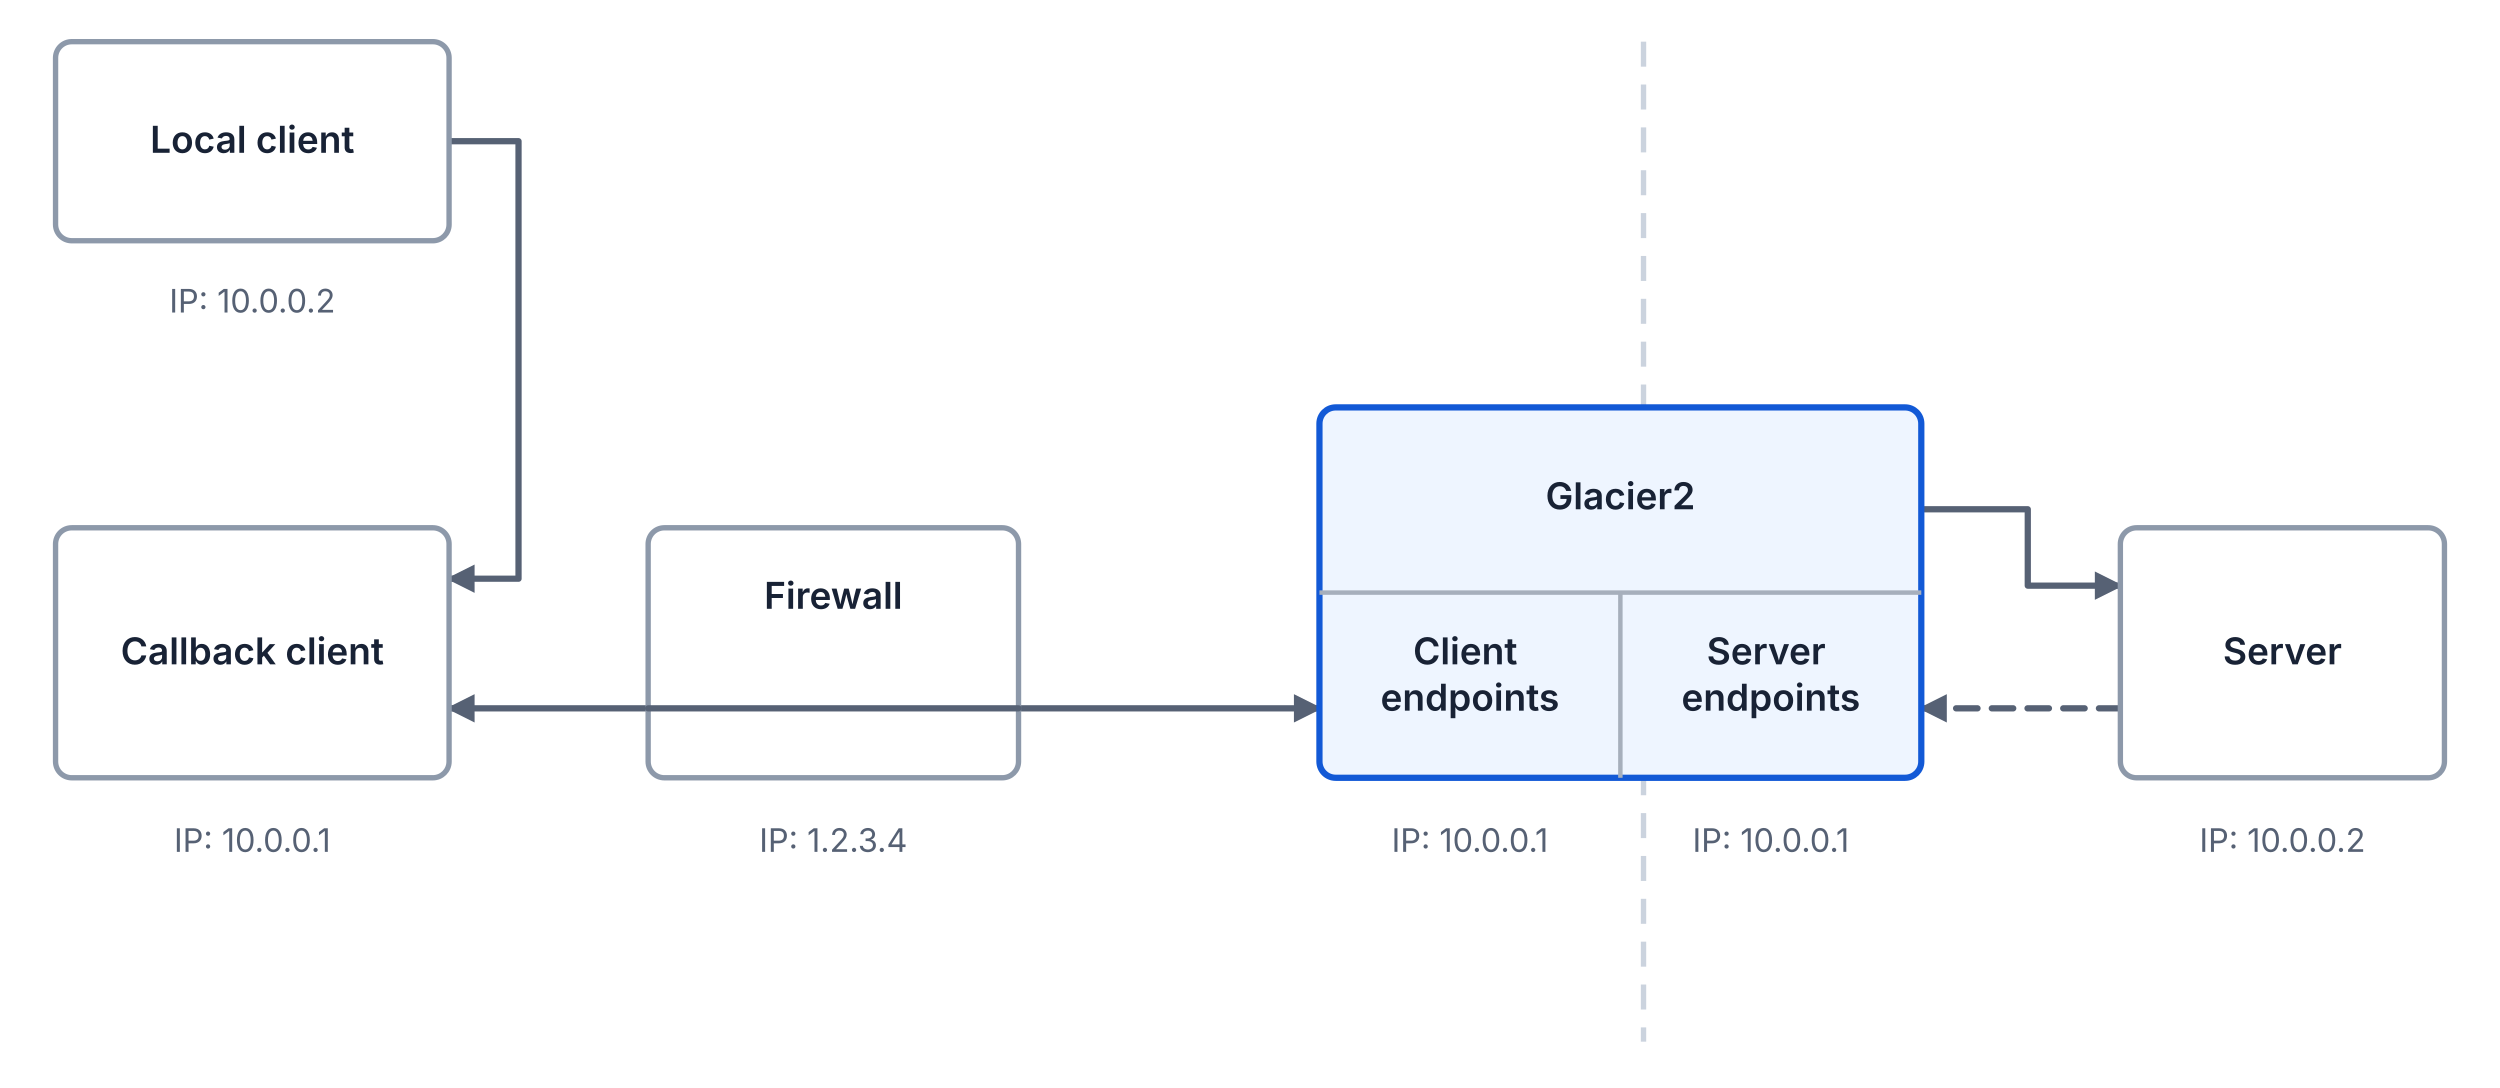
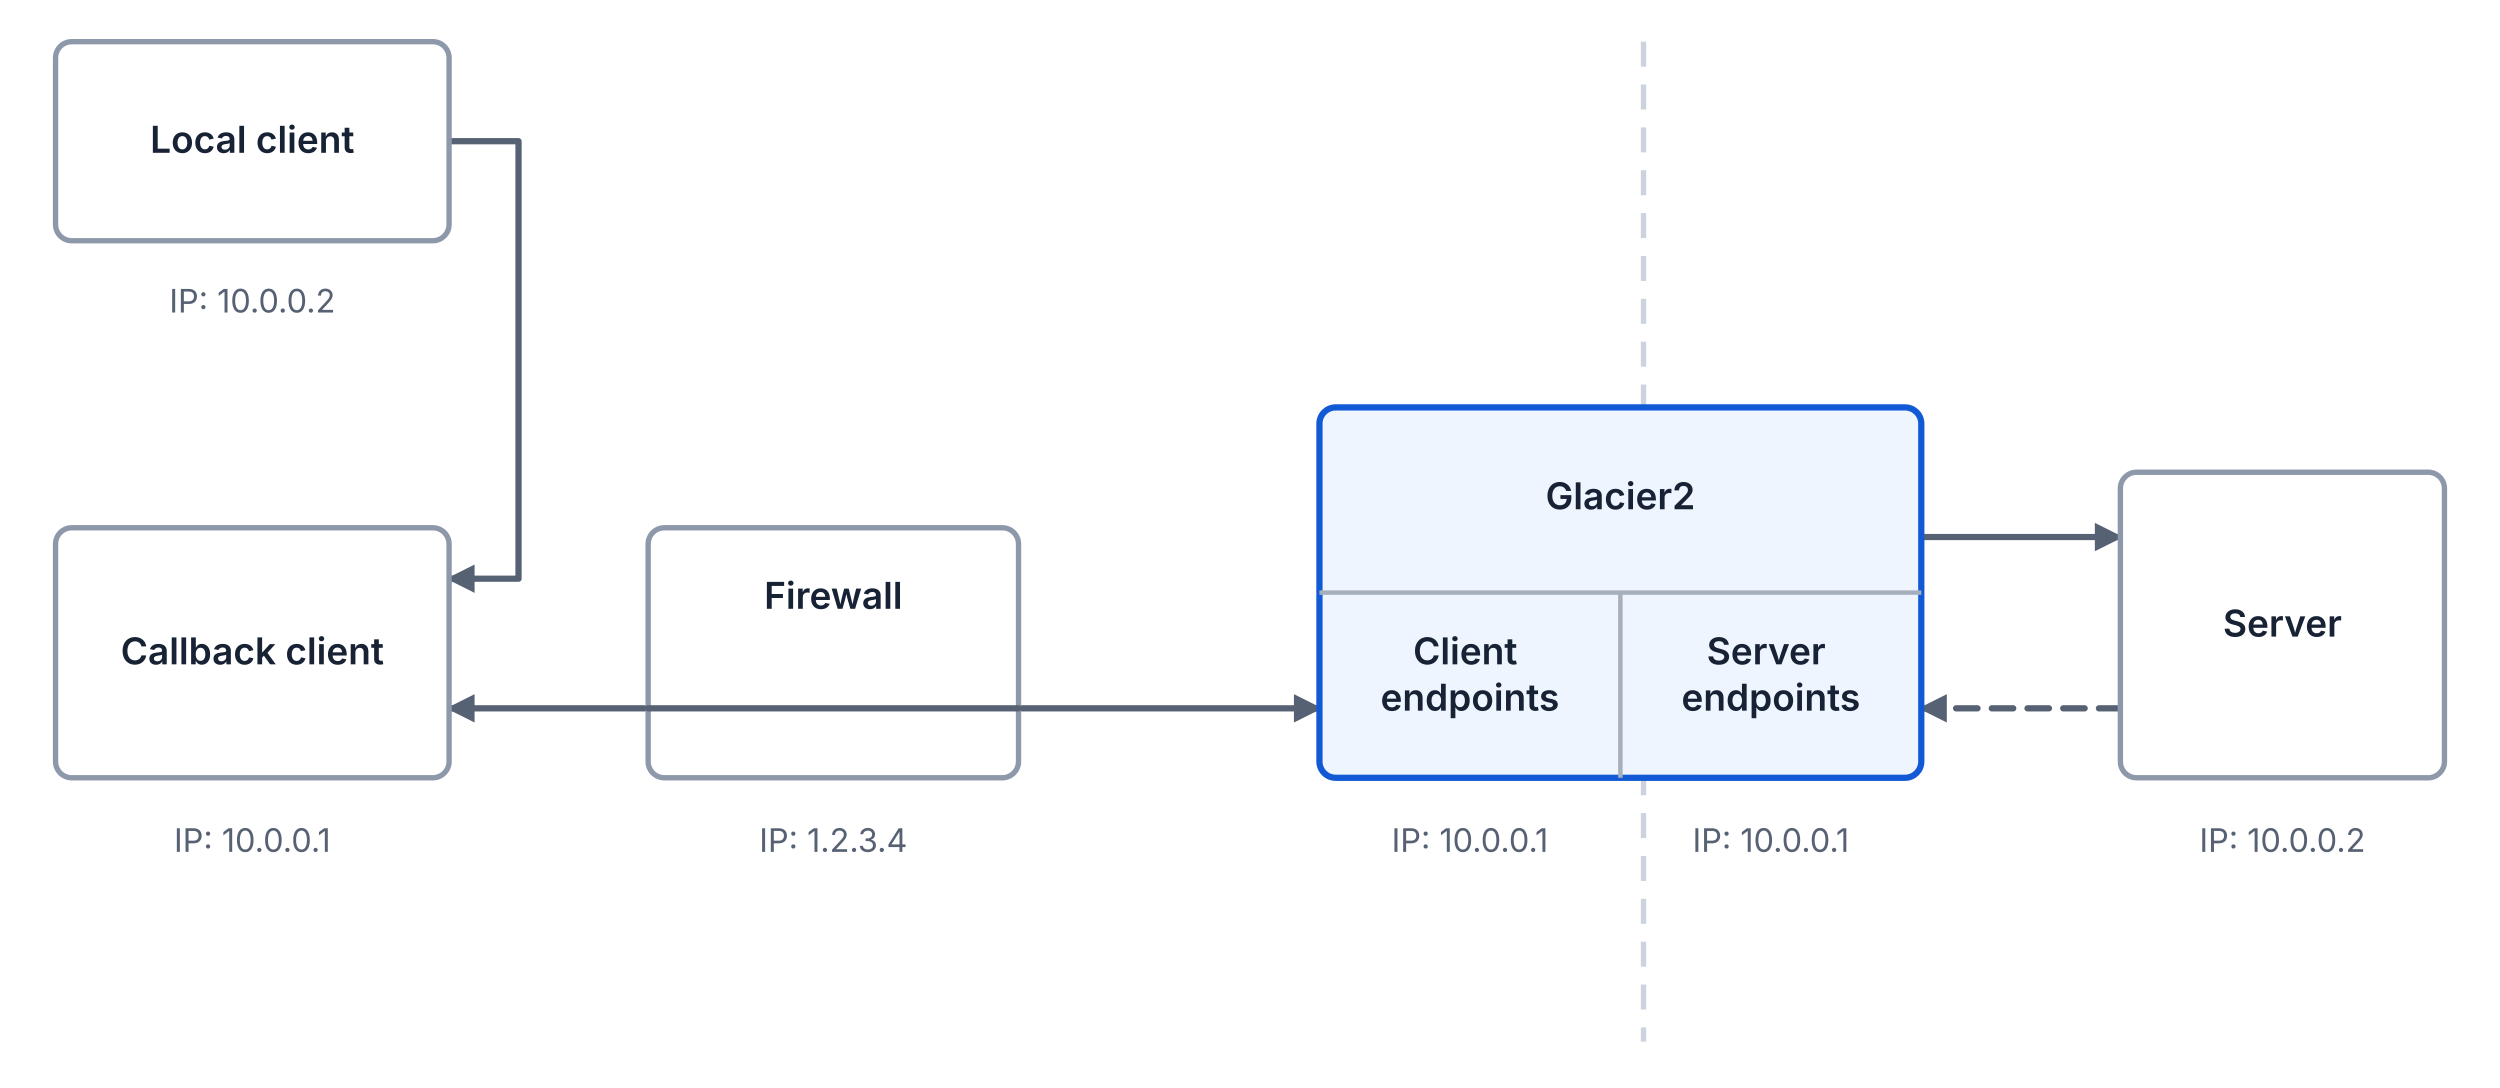
<svg xmlns="http://www.w3.org/2000/svg" width="700" height="304.63" viewBox="0 0 1080 470" role="img" aria-labelledby="title description">
  <defs>
    <marker id="arrow" viewBox="0 0 8 8" refX="7.2" refY="4" markerWidth="7" markerHeight="7" orient="auto-start-reverse">
      <path d="M 0 0 L 8 4 L 0 8 Z" fill="#566174" />
    </marker>
  </defs>
  <style>
    text {
      fill: #182235;
      font-family: Inter, ui-sans-serif, system-ui, -apple-system, BlinkMacSystemFont, "Segoe UI", sans-serif;
    }
    .label {
      font-size: 16px;
      font-weight: 600;
      text-anchor: middle;
    }
    .annotation {
      fill: #566174;
      font-size: 14px;
      text-anchor: middle;
    }
    .application {
      fill: #ffffff;
      stroke: #8d99aa;
      stroke-width: 1.5;
    }
    .runtime {
      fill: #eef5ff;
      stroke: #1259d6;
      stroke-width: 1.75;
    }
    .boundary {
      fill: #fbfcfe;
      stroke: #cbd3de;
      stroke-width: 1.5;
      stroke-dasharray: 7 5;
    }
    .connector {
      fill: none;
      stroke: #566174;
      stroke-width: 1.75;
      stroke-linecap: round;
      stroke-linejoin: round;
    }
    .one-way {
      marker-end: url(#arrow);
    }
    .two-way {
      marker-start: url(#arrow);
      marker-end: url(#arrow);
    }
    .callback {
      stroke-dasharray: 6 4;
      marker-end: url(#arrow);
    }
    .divider {
      fill: none;
      stroke: #a6afbc;
      stroke-width: 1.25;
    }
  </style>
  <rect width="1080" height="470" fill="#ffffff" />
  <g id="boundaries" aria-hidden="true">
    <path class="boundary" d="M 710 18 V 450" vector-effect="non-scaling-stroke" />
  </g>
  <g id="connectors" aria-hidden="true">
    <path class="connector one-way" d="M 194 61 H 224 V 250 H 194" vector-effect="non-scaling-stroke" />
    <path class="connector two-way" d="M 194 306 H 570" vector-effect="non-scaling-stroke" />
-     <path class="connector one-way" d="M 830 220 H 876 V 253 H 916" vector-effect="non-scaling-stroke" />
+     <path class="connector one-way" d="M 830 232 H 916" vector-effect="non-scaling-stroke" />
    <path class="connector callback" d="M 916 306 L 830 306" vector-effect="non-scaling-stroke" />
  </g>
  <g id="components" aria-hidden="true">
    <rect class="application" x="24" y="18" width="170" height="86" rx="7" vector-effect="non-scaling-stroke" />
    <rect class="application" x="24" y="228" width="170" height="108" rx="7" vector-effect="non-scaling-stroke" />
    <rect class="application" x="280" y="228" width="160" height="108" rx="7" vector-effect="non-scaling-stroke" />
    <rect class="runtime" x="570" y="176" width="260" height="160" rx="7" vector-effect="non-scaling-stroke" />
    <path class="divider" d="M 570 256 H 830 M 700.0 256 V 336" vector-effect="non-scaling-stroke" />
-     <rect class="application" x="916" y="228" width="140" height="108" rx="7" vector-effect="non-scaling-stroke" />
+     <rect class="application" x="916" y="204" width="140" height="132" rx="7" vector-effect="non-scaling-stroke" />
    <path class="connector" d="M 280 306 H 440" vector-effect="non-scaling-stroke" />
  </g>
  <g id="labels">
    <text class="label" x="109.0" y="66.0">Local client</text>
    <text class="annotation" x="109" y="135">IP: 10.0.0.2</text>
    <text class="label" x="109.0" y="287.0">Callback client</text>
    <text class="label" x="360" y="263">Firewall</text>
    <text class="label" x="700.0" y="220">Glacier2</text>
    <text class="label" x="635.0" y="287">
      <tspan x="635.0" dy="0">Client</tspan>
      <tspan x="635.0" dy="20">endpoints</tspan>
    </text>
    <text class="label" x="765.0" y="287">
      <tspan x="765.0" dy="0">Server</tspan>
      <tspan x="765.0" dy="20">endpoints</tspan>
    </text>
-     <text class="label" x="986.0" y="287.0">Server</text>
+     <text class="label" x="986.0" y="275.0">Server</text>
    <text class="annotation" x="109" y="368">IP: 10.0.0.1</text>
    <text class="annotation" x="360" y="368">IP: 1.2.3.4</text>
    <text class="annotation" x="635" y="368">IP: 10.0.0.1</text>
    <text class="annotation" x="765" y="368">IP: 10.0.0.1</text>
    <text class="annotation" x="986" y="368">IP: 10.0.0.2</text>
  </g>
</svg>
